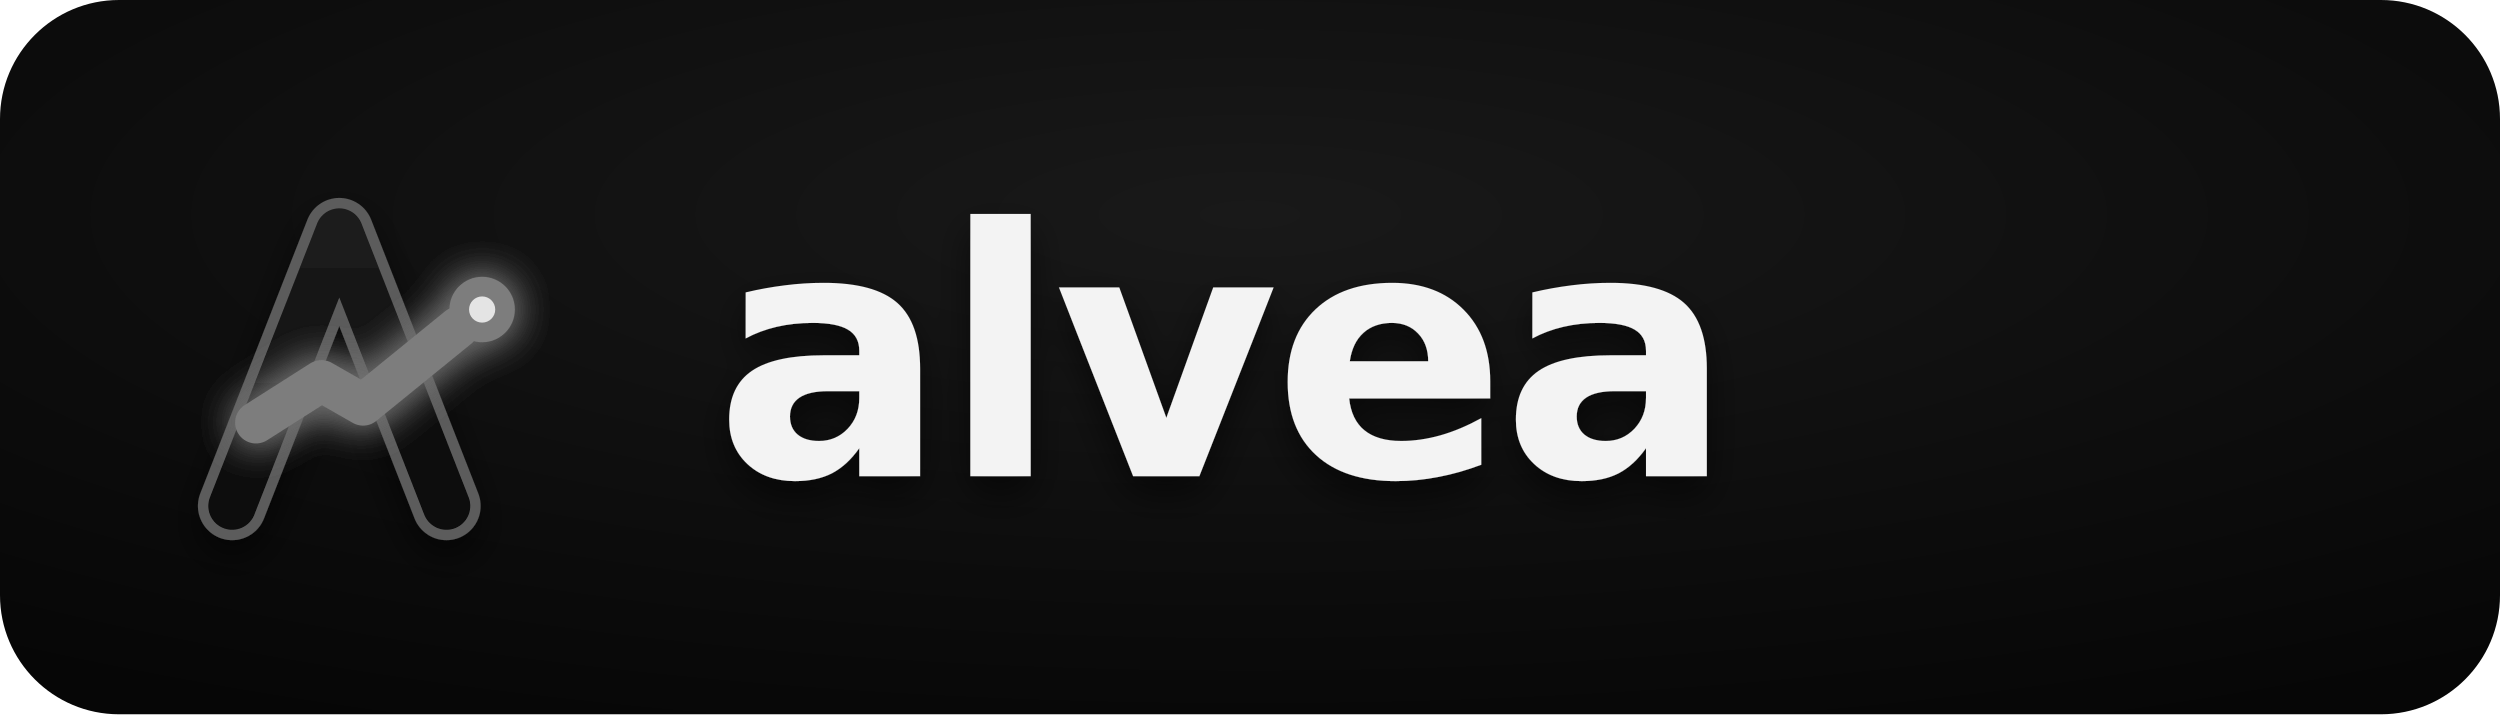
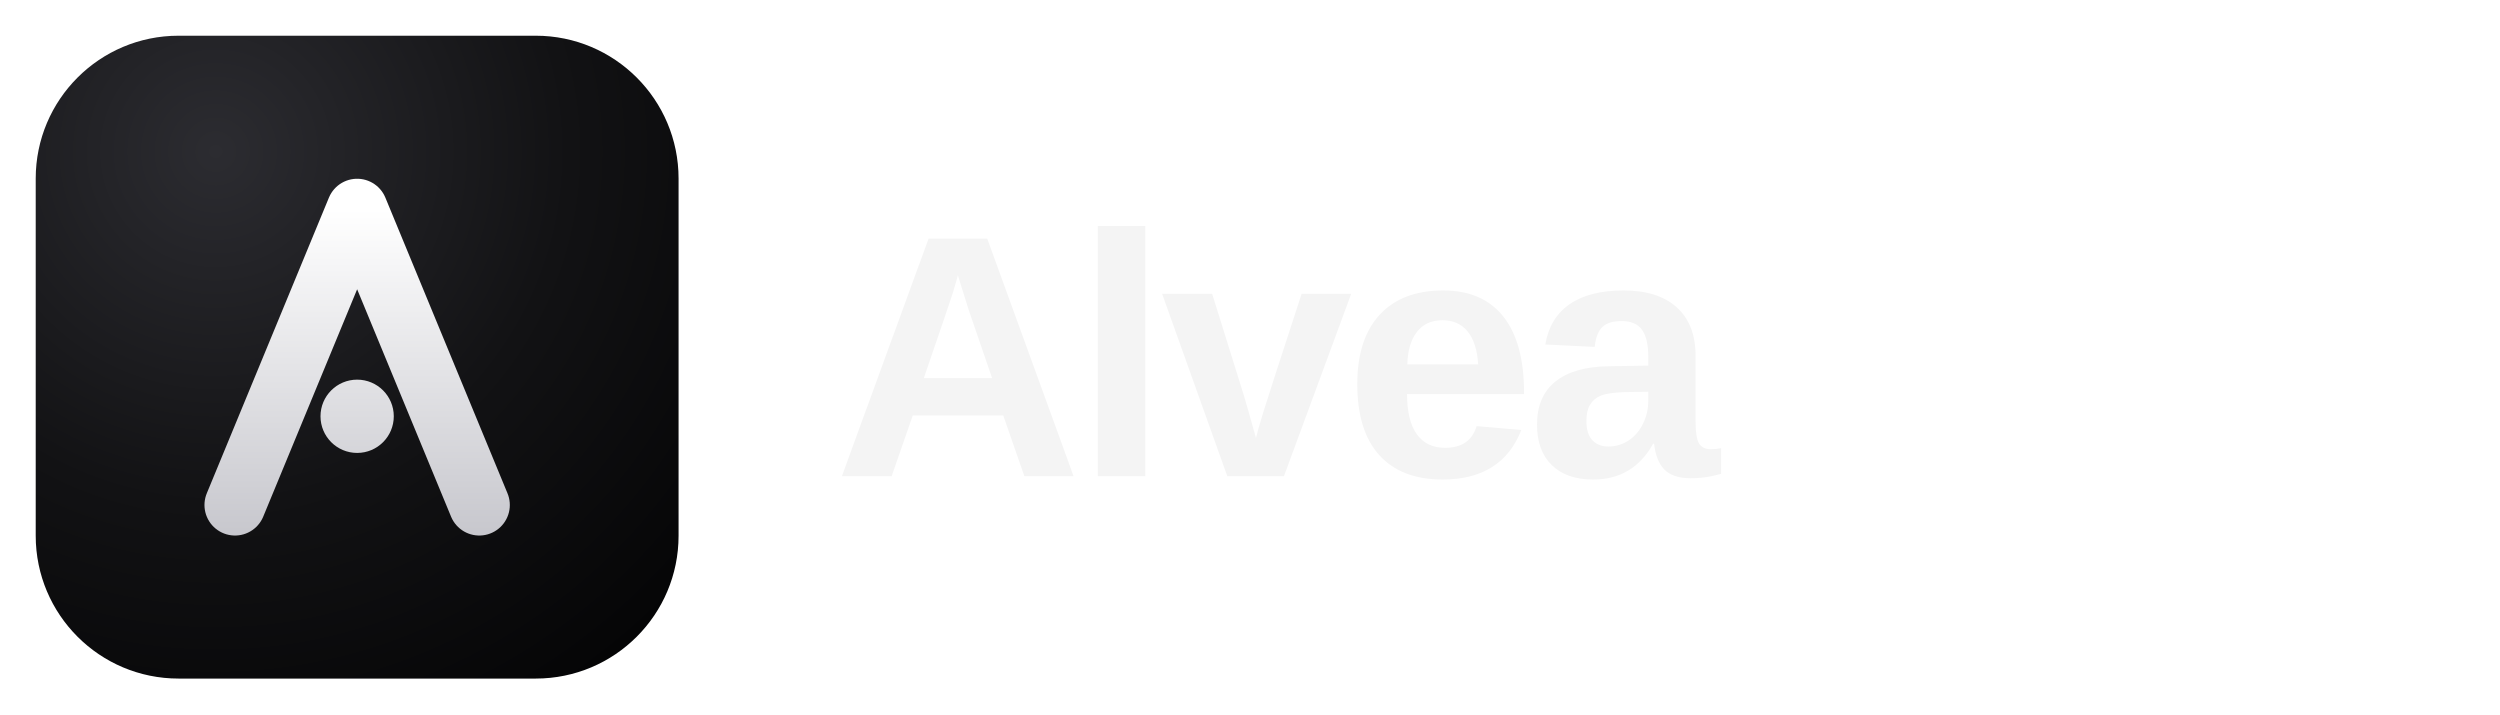
<svg xmlns="http://www.w3.org/2000/svg" viewBox="0 0 420 120" width="840" height="240">
  <defs>
-     <radialGradient id="bg" cx="50%" cy="30%" r="80%">
-       <stop offset="0" stop-color="#191919" />
-       <stop offset="0.6" stop-color="#0D0D0D" />
-       <stop offset="1" stop-color="#060606" />
+     <radialGradient id="bg" cx="28%" cy="18%" r="100%">
+       <stop offset="0" stop-color="#2C2C31" />
+       <stop offset=".55" stop-color="#121214" />
+       <stop offset="1" stop-color="#050506" />
    </radialGradient>
-     <linearGradient id="a" x1="0" y1="0" x2="0" y2="1">
-       <stop offset="0" stop-color="#1C1C1C" />
-       <stop offset="1" stop-color="#090909" />
+     <linearGradient id="ink" x1="0" y1="31" x2="0" y2="81" gradientUnits="userSpaceOnUse">
+       <stop offset="0" stop-color="#FFFFFF" />
+       <stop offset="1" stop-color="#C8C8CE" />
    </linearGradient>
-     <filter id="sh" x="-30%" y="-30%" width="160%" height="160%">
-       <feDropShadow dx="0" dy="3" stdDeviation="3" flood-color="#000" flood-opacity="0.55" />
-     </filter>
-     <filter id="glow" x="-50%" y="-50%" width="200%" height="200%">
-       <feGaussianBlur stdDeviation="3.2" result="b" />
-       <feFlood flood-color="#707070" flood-opacity="0.95" />
-       <feComposite in2="b" operator="in" result="g" />
-       <feMerge>
-         <feMergeNode in="g" />
-         <feMergeNode in="g" />
-         <feMergeNode in="SourceGraphic" />
-       </feMerge>
-     </filter>
+     <linearGradient id="rim" x1="0" y1="0" x2="0" y2="1">
+       <stop offset="0" stop-color="#FFFFFF" stop-opacity=".24" />
+       <stop offset=".5" stop-color="#FFFFFF" stop-opacity=".04" />
+       <stop offset="1" stop-color="#FFFFFF" stop-opacity=".10" />
+     </linearGradient>
  </defs>
-   <rect width="420" height="120" rx="20" fill="url(#bg)" />
-   <g transform="translate(6,6)">
-     <g transform="translate(-3,1)">
-       <g filter="url(#sh)">
-         <path d="M36 78 L54 32 L72 78" fill="none" stroke="#5C5C5C" stroke-width="11.5" stroke-linecap="round" stroke-linejoin="round" />
-         <path d="M36 78 L54 32 L72 78" fill="none" stroke="url(#a)" stroke-width="8" stroke-linecap="round" stroke-linejoin="round" />
-       </g>
-       <g filter="url(#glow)">
-         <path d="M40 64 L51 57 L58 61 L74 48" fill="none" stroke="#7D7D7D" stroke-width="7" stroke-linecap="round" stroke-linejoin="round" />
-         <circle cx="78" cy="45" r="5.5" fill="#7D7D7D" />
-         <circle cx="78" cy="45" r="2.2" fill="#E4E4E4" />
-       </g>
+   <g transform="translate(6 6)">
+     <rect width="108" height="108" rx="24" fill="url(#bg)" />
+     <g transform="translate(54 54) scale(1.08) translate(-54 -54)">
+       <path d="M35 77 L54 31 L73 77" fill="none" stroke="url(#ink)" stroke-width="9.5" stroke-linecap="round" stroke-linejoin="round" />
+       <circle cx="54" cy="63.2" r="5.7" fill="url(#ink)" />
    </g>
  </g>
-   <g filter="url(#sh)">
-     <text x="120" y="80" font-family="Poppins, 'DejaVu Sans', sans-serif" font-weight="600" font-size="58" letter-spacing="-1" fill="#F3F3F3">alvea</text>
-   </g>
+   <text x="140" y="80" font-family="Manrope, 'Helvetica Neue', Arial, sans-serif" font-size="58" font-weight="700" letter-spacing="-1.5" fill="#F4F4F4">Alvea</text>
</svg>
